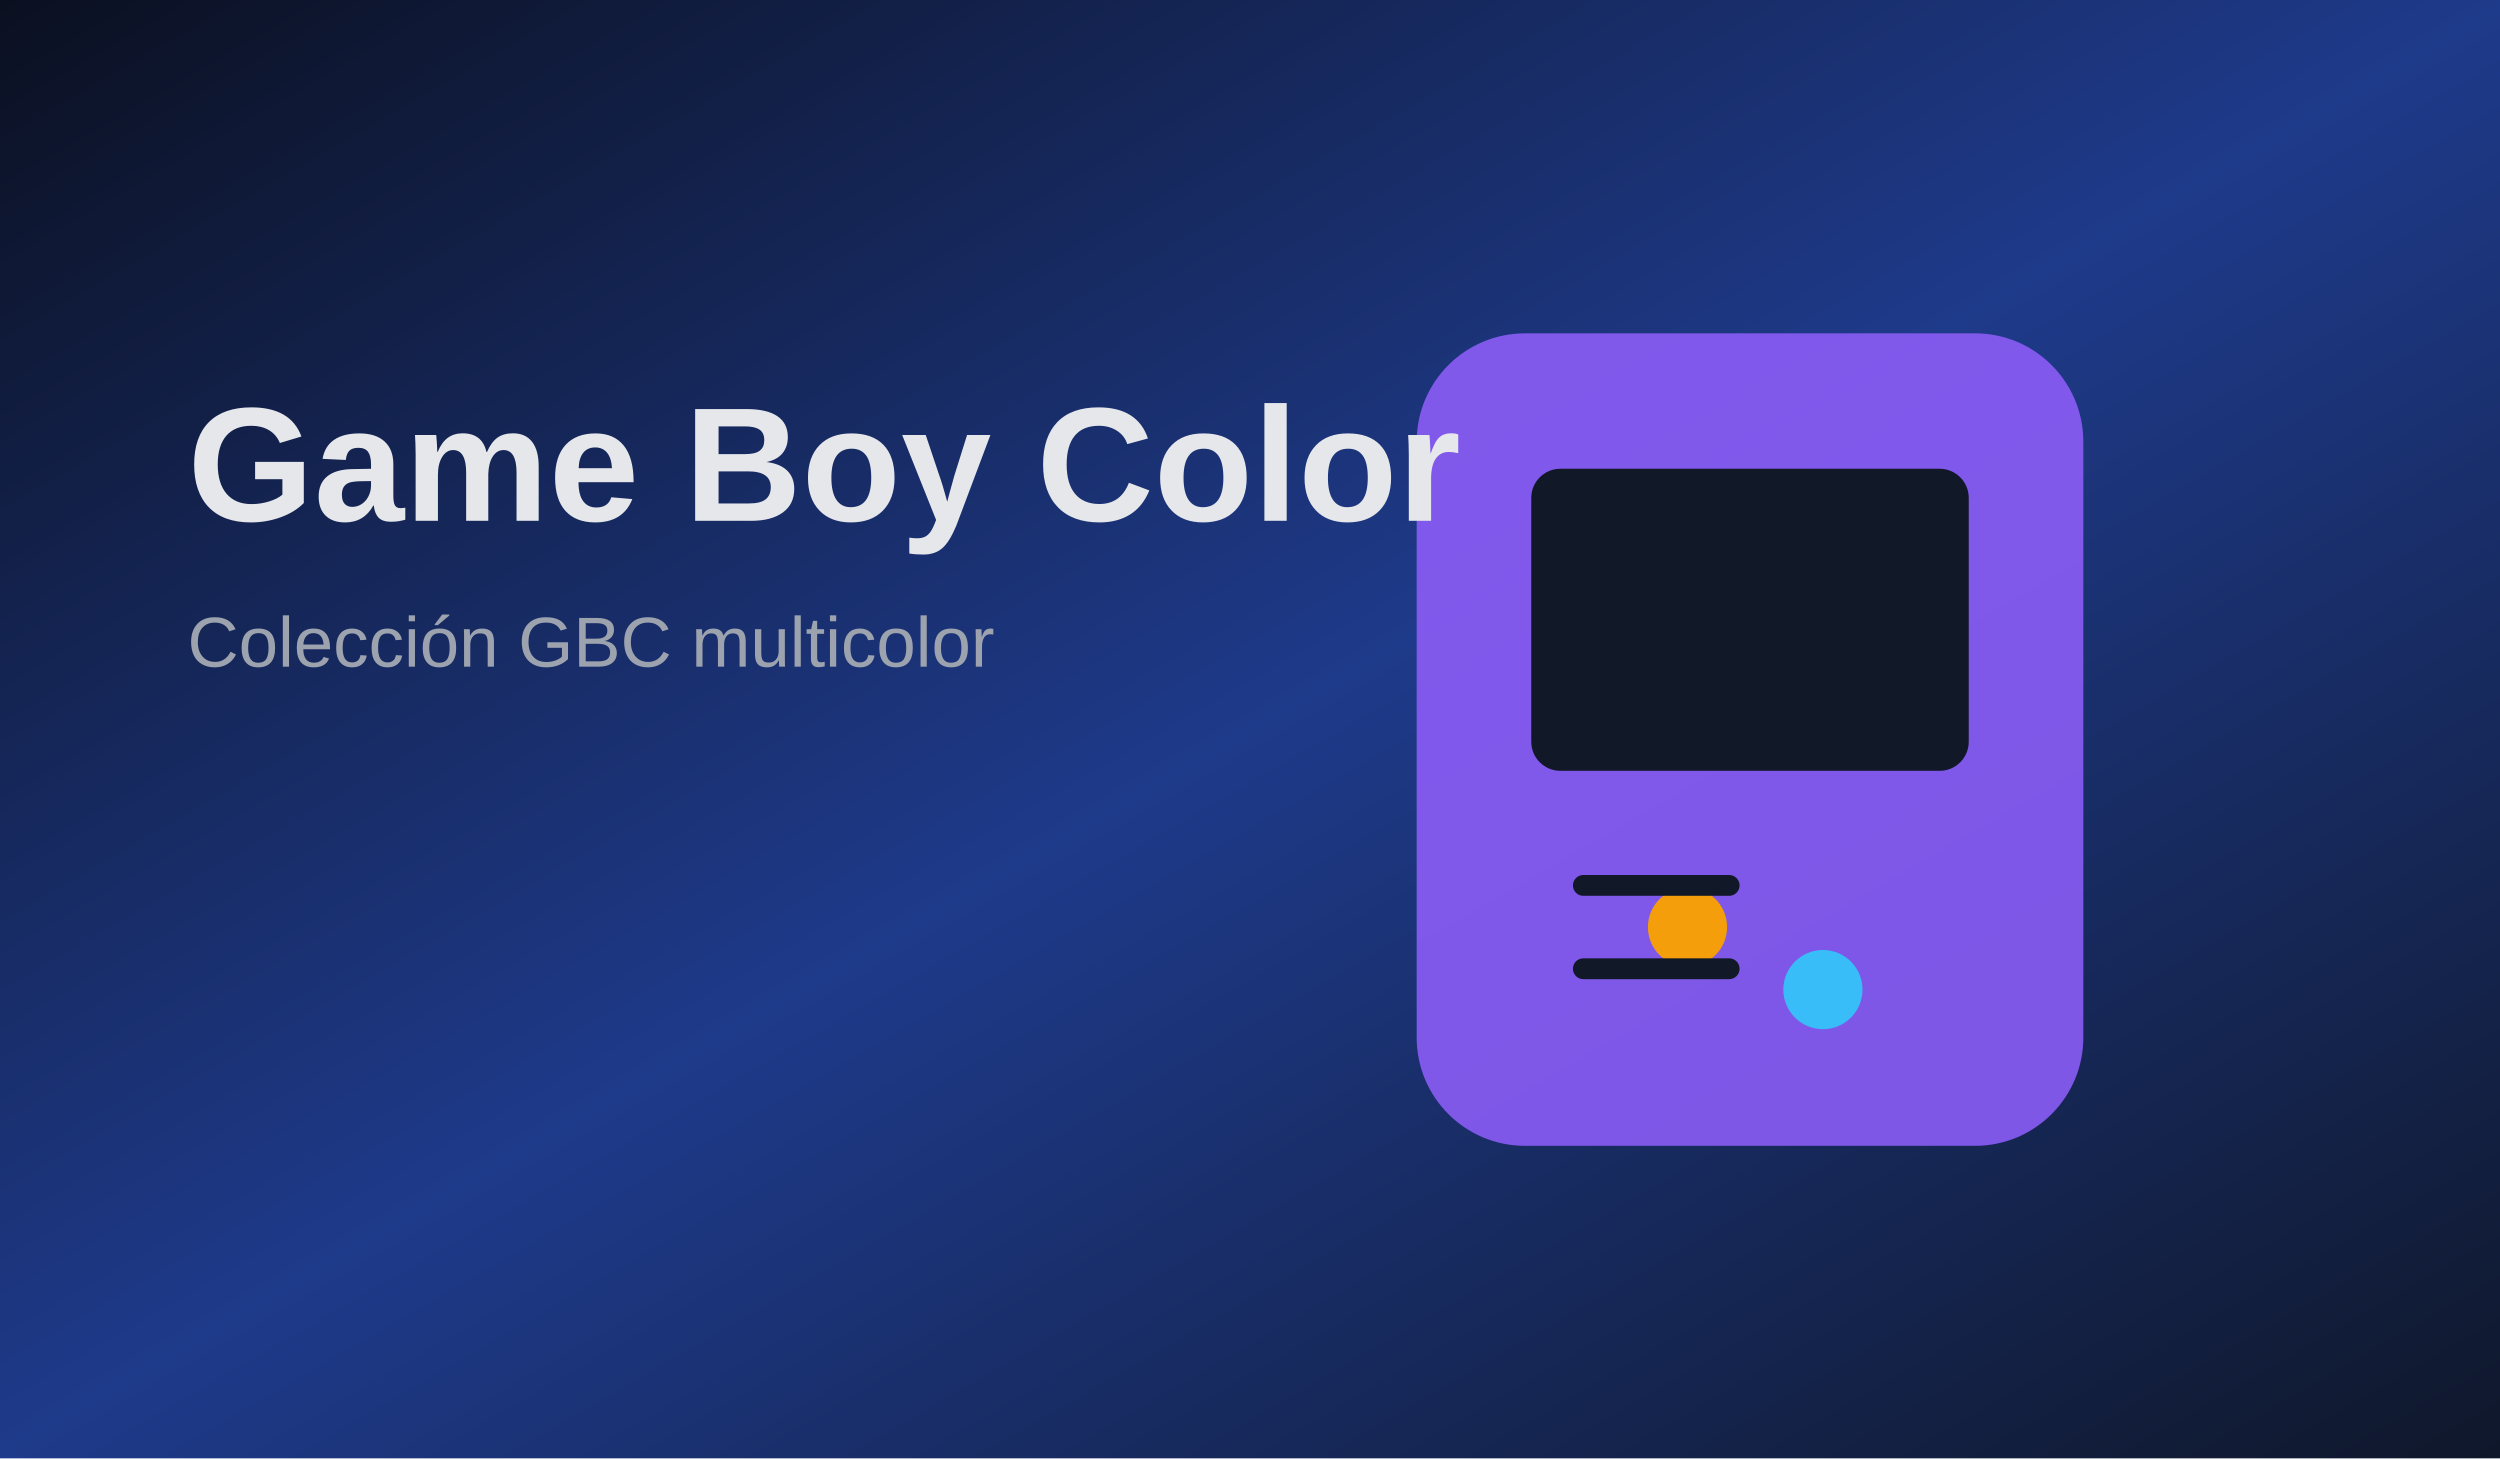
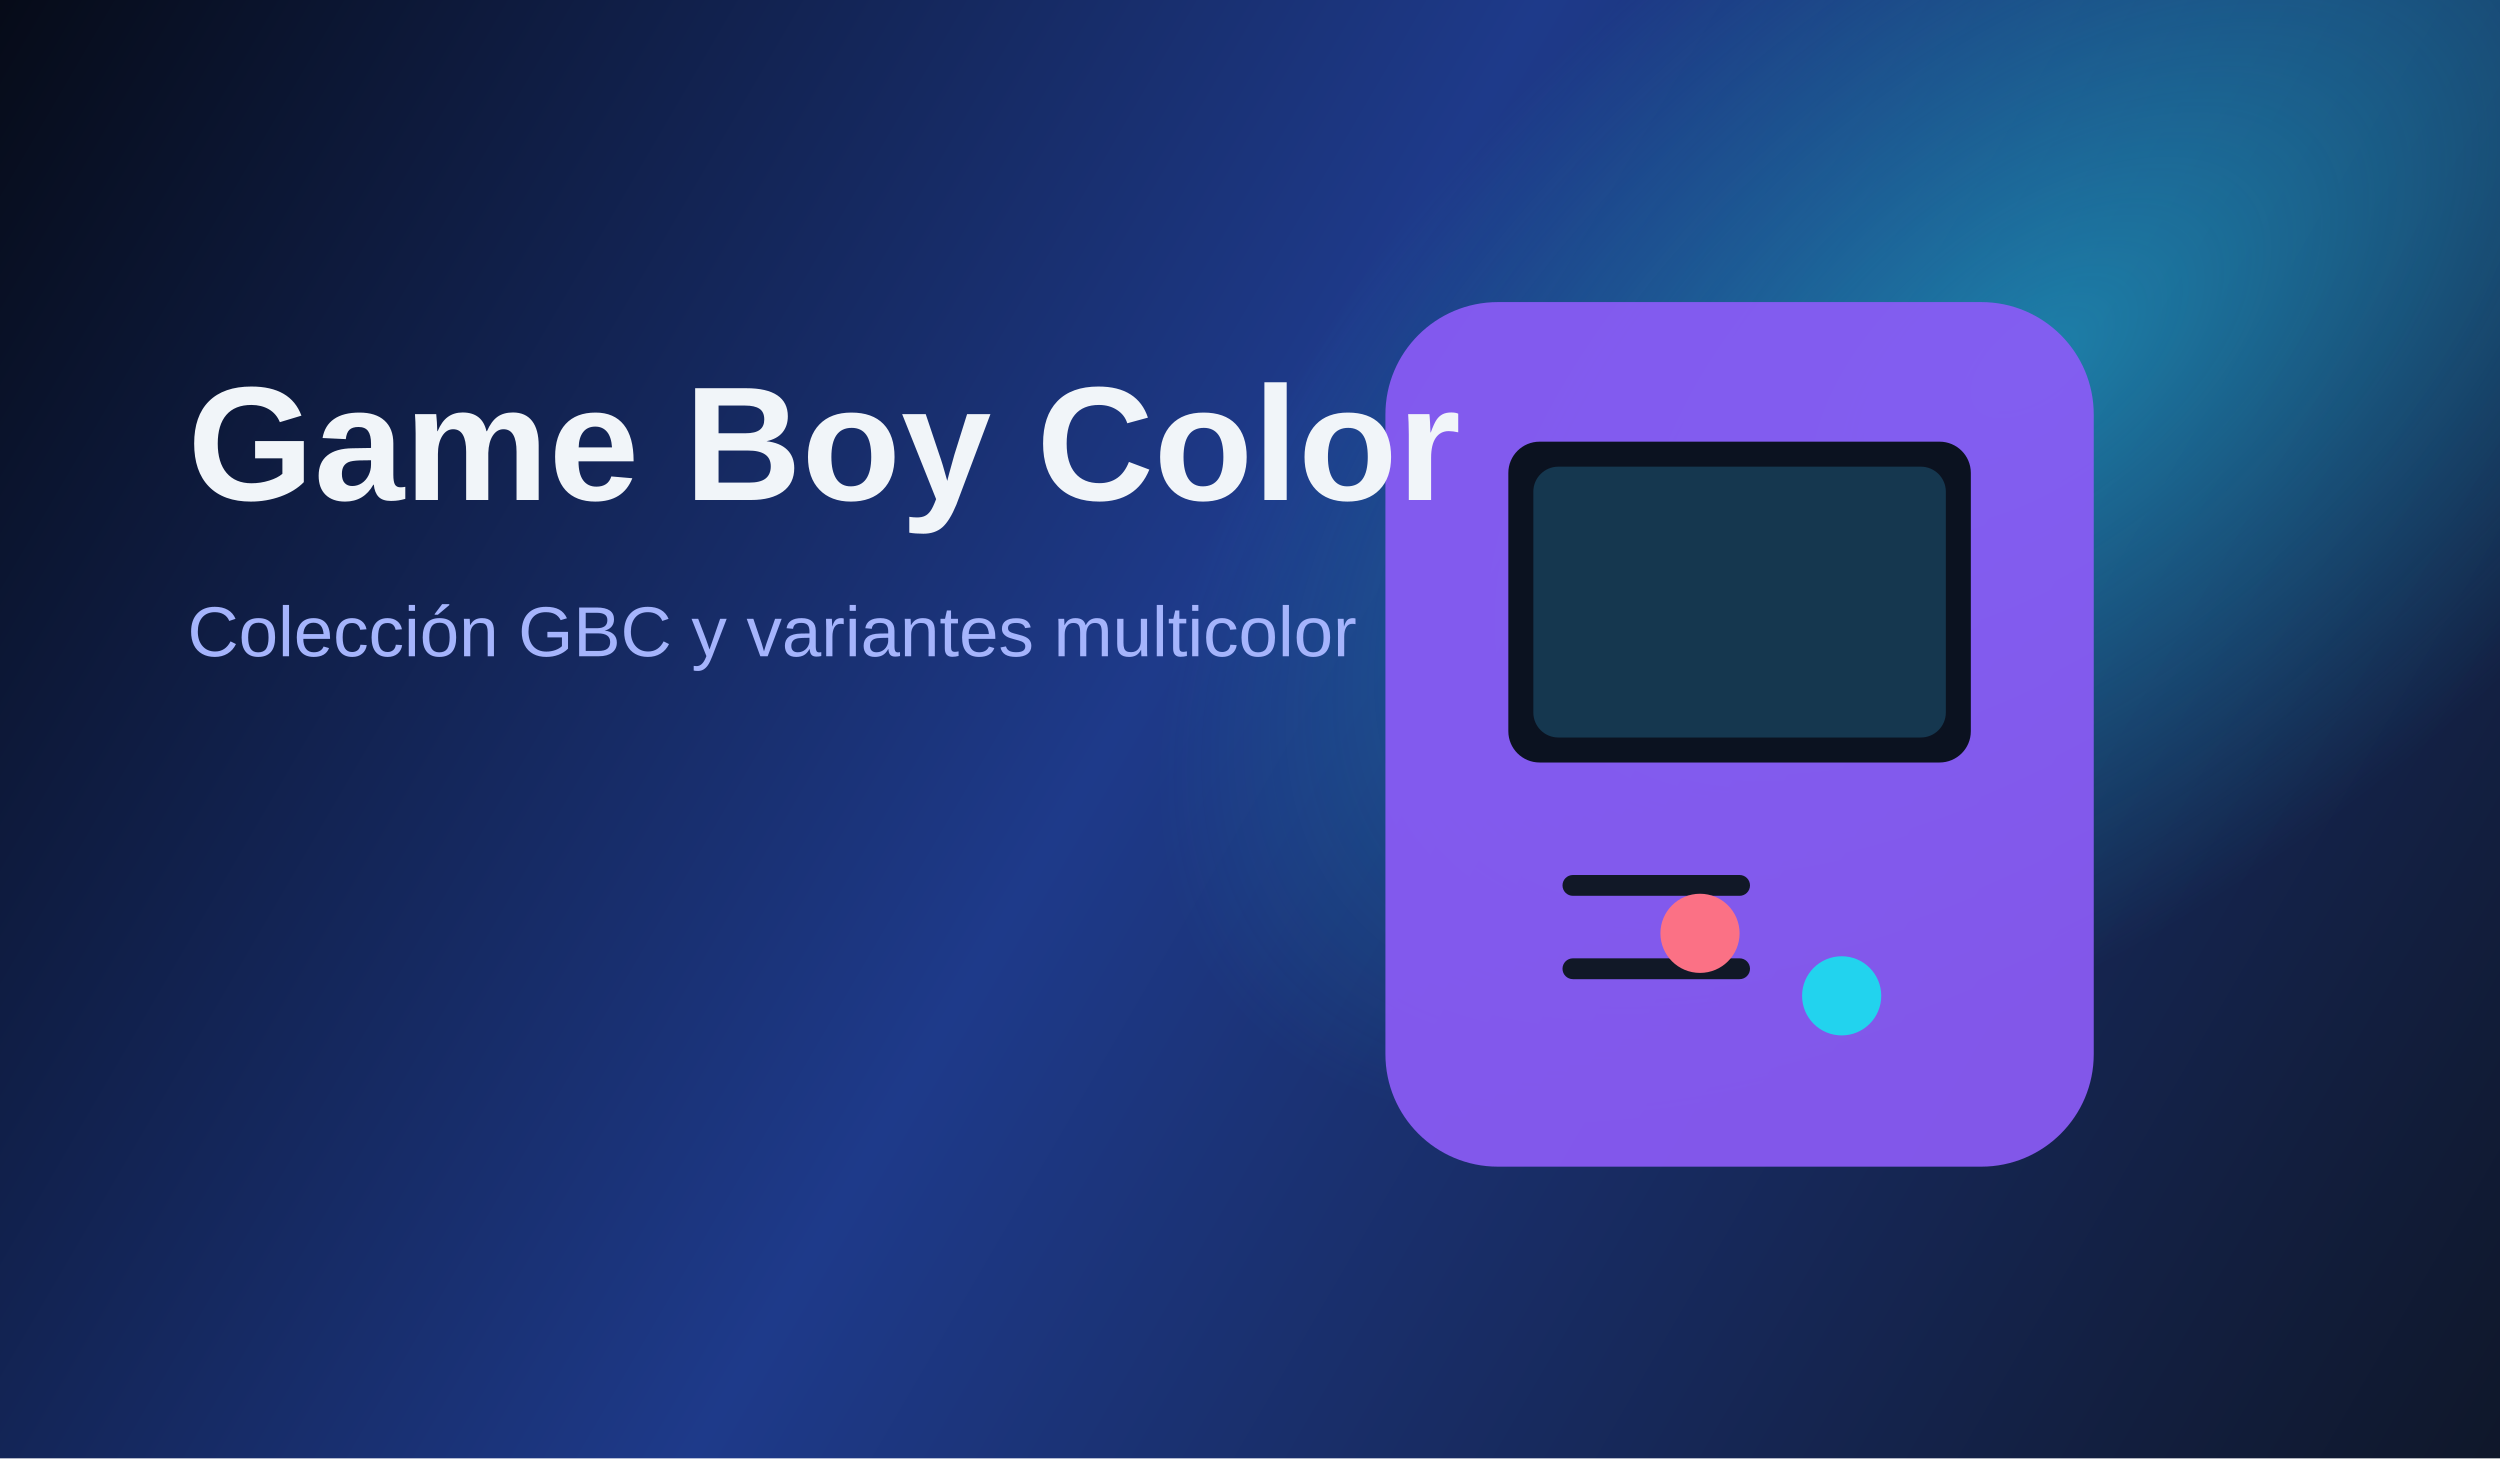
<svg xmlns="http://www.w3.org/2000/svg" width="1200" height="700" viewBox="0 0 1200 700" fill="none">
  <defs>
-     <linearGradient id="bg" x1="0" y1="0" x2="1" y2="1">
-       <stop offset="0%" stop-color="#0b1020" />
-       <stop offset="50%" stop-color="#1e3a8a" />
-       <stop offset="100%" stop-color="#0f172a" />
+     <linearGradient id="bgGbc" x1="0" y1="0" x2="1200" y2="700" gradientUnits="userSpaceOnUse">
+       <stop stop-color="#060B18" />
+       <stop offset="0.46" stop-color="#1E3A8A" />
+       <stop offset="1" stop-color="#0F172A" />
    </linearGradient>
-     <radialGradient id="glow" cx="0" cy="0" r="1" gradientTransform="translate(950 180) rotate(140) scale(440 260)">
-       <stop stop-color="#22d3ee" stop-opacity="0.5" />
-       <stop offset="1" stop-color="#22d3ee" stop-opacity="0" />
+     <radialGradient id="glowGbc" cx="0" cy="0" r="1" gradientUnits="userSpaceOnUse" gradientTransform="translate(980 170) rotate(142) scale(500 260)">
+       <stop stop-color="#22D3EE" stop-opacity="0.5" />
+       <stop offset="1" stop-color="#22D3EE" stop-opacity="0" />
    </radialGradient>
  </defs>
-   <rect width="1200" height="700" fill="url(#bg)" />
-   <rect width="1200" height="700" fill="url(#glow)" />
-   <rect x="680" y="160" width="320" height="390" rx="52" fill="#8b5cf6" opacity="0.9" />
-   <rect x="735" y="225" width="210" height="145" rx="14" fill="#111827" />
-   <circle cx="810" cy="445" r="19" fill="#f59e0b" />
-   <circle cx="875" cy="475" r="19" fill="#38bdf8" />
-   <rect x="755" y="420" width="80" height="10" rx="5" fill="#111827" />
-   <rect x="755" y="460" width="80" height="10" rx="5" fill="#111827" />
-   <text x="90" y="250" fill="#e5e7eb" font-family="Arial, Helvetica, sans-serif" font-size="78" font-weight="700">Game Boy Color</text>
-   <text x="90" y="320" fill="#9ca3af" font-family="Arial, Helvetica, sans-serif" font-size="34">Colección GBC multicolor</text>
+   <rect width="1200" height="700" fill="url(#bgGbc)" />
+   <rect width="1200" height="700" fill="url(#glowGbc)" />
+   <rect x="665" y="145" width="340" height="415" rx="54" fill="#8B5CF6" fill-opacity="0.92" />
+   <rect x="724" y="212" width="222" height="154" rx="15" fill="#0B1220" />
+   <rect x="736" y="224" width="198" height="130" rx="12" fill="#38BDF8" fill-opacity="0.22" />
+   <rect x="750" y="420" width="90" height="10" rx="5" fill="#111827" />
+   <rect x="750" y="460" width="90" height="10" rx="5" fill="#111827" />
+   <circle cx="816" cy="448" r="19" fill="#FB7185" />
+   <circle cx="884" cy="478" r="19" fill="#22D3EE" />
+   <text x="90" y="240" fill="#F1F5F9" font-family="Arial, Helvetica, sans-serif" font-size="78" font-weight="700">Game Boy Color</text>
+   <text x="90" y="315" fill="#A5B4FC" font-family="Arial, Helvetica, sans-serif" font-size="34">Colección GBC y variantes multicolor</text>
</svg>
